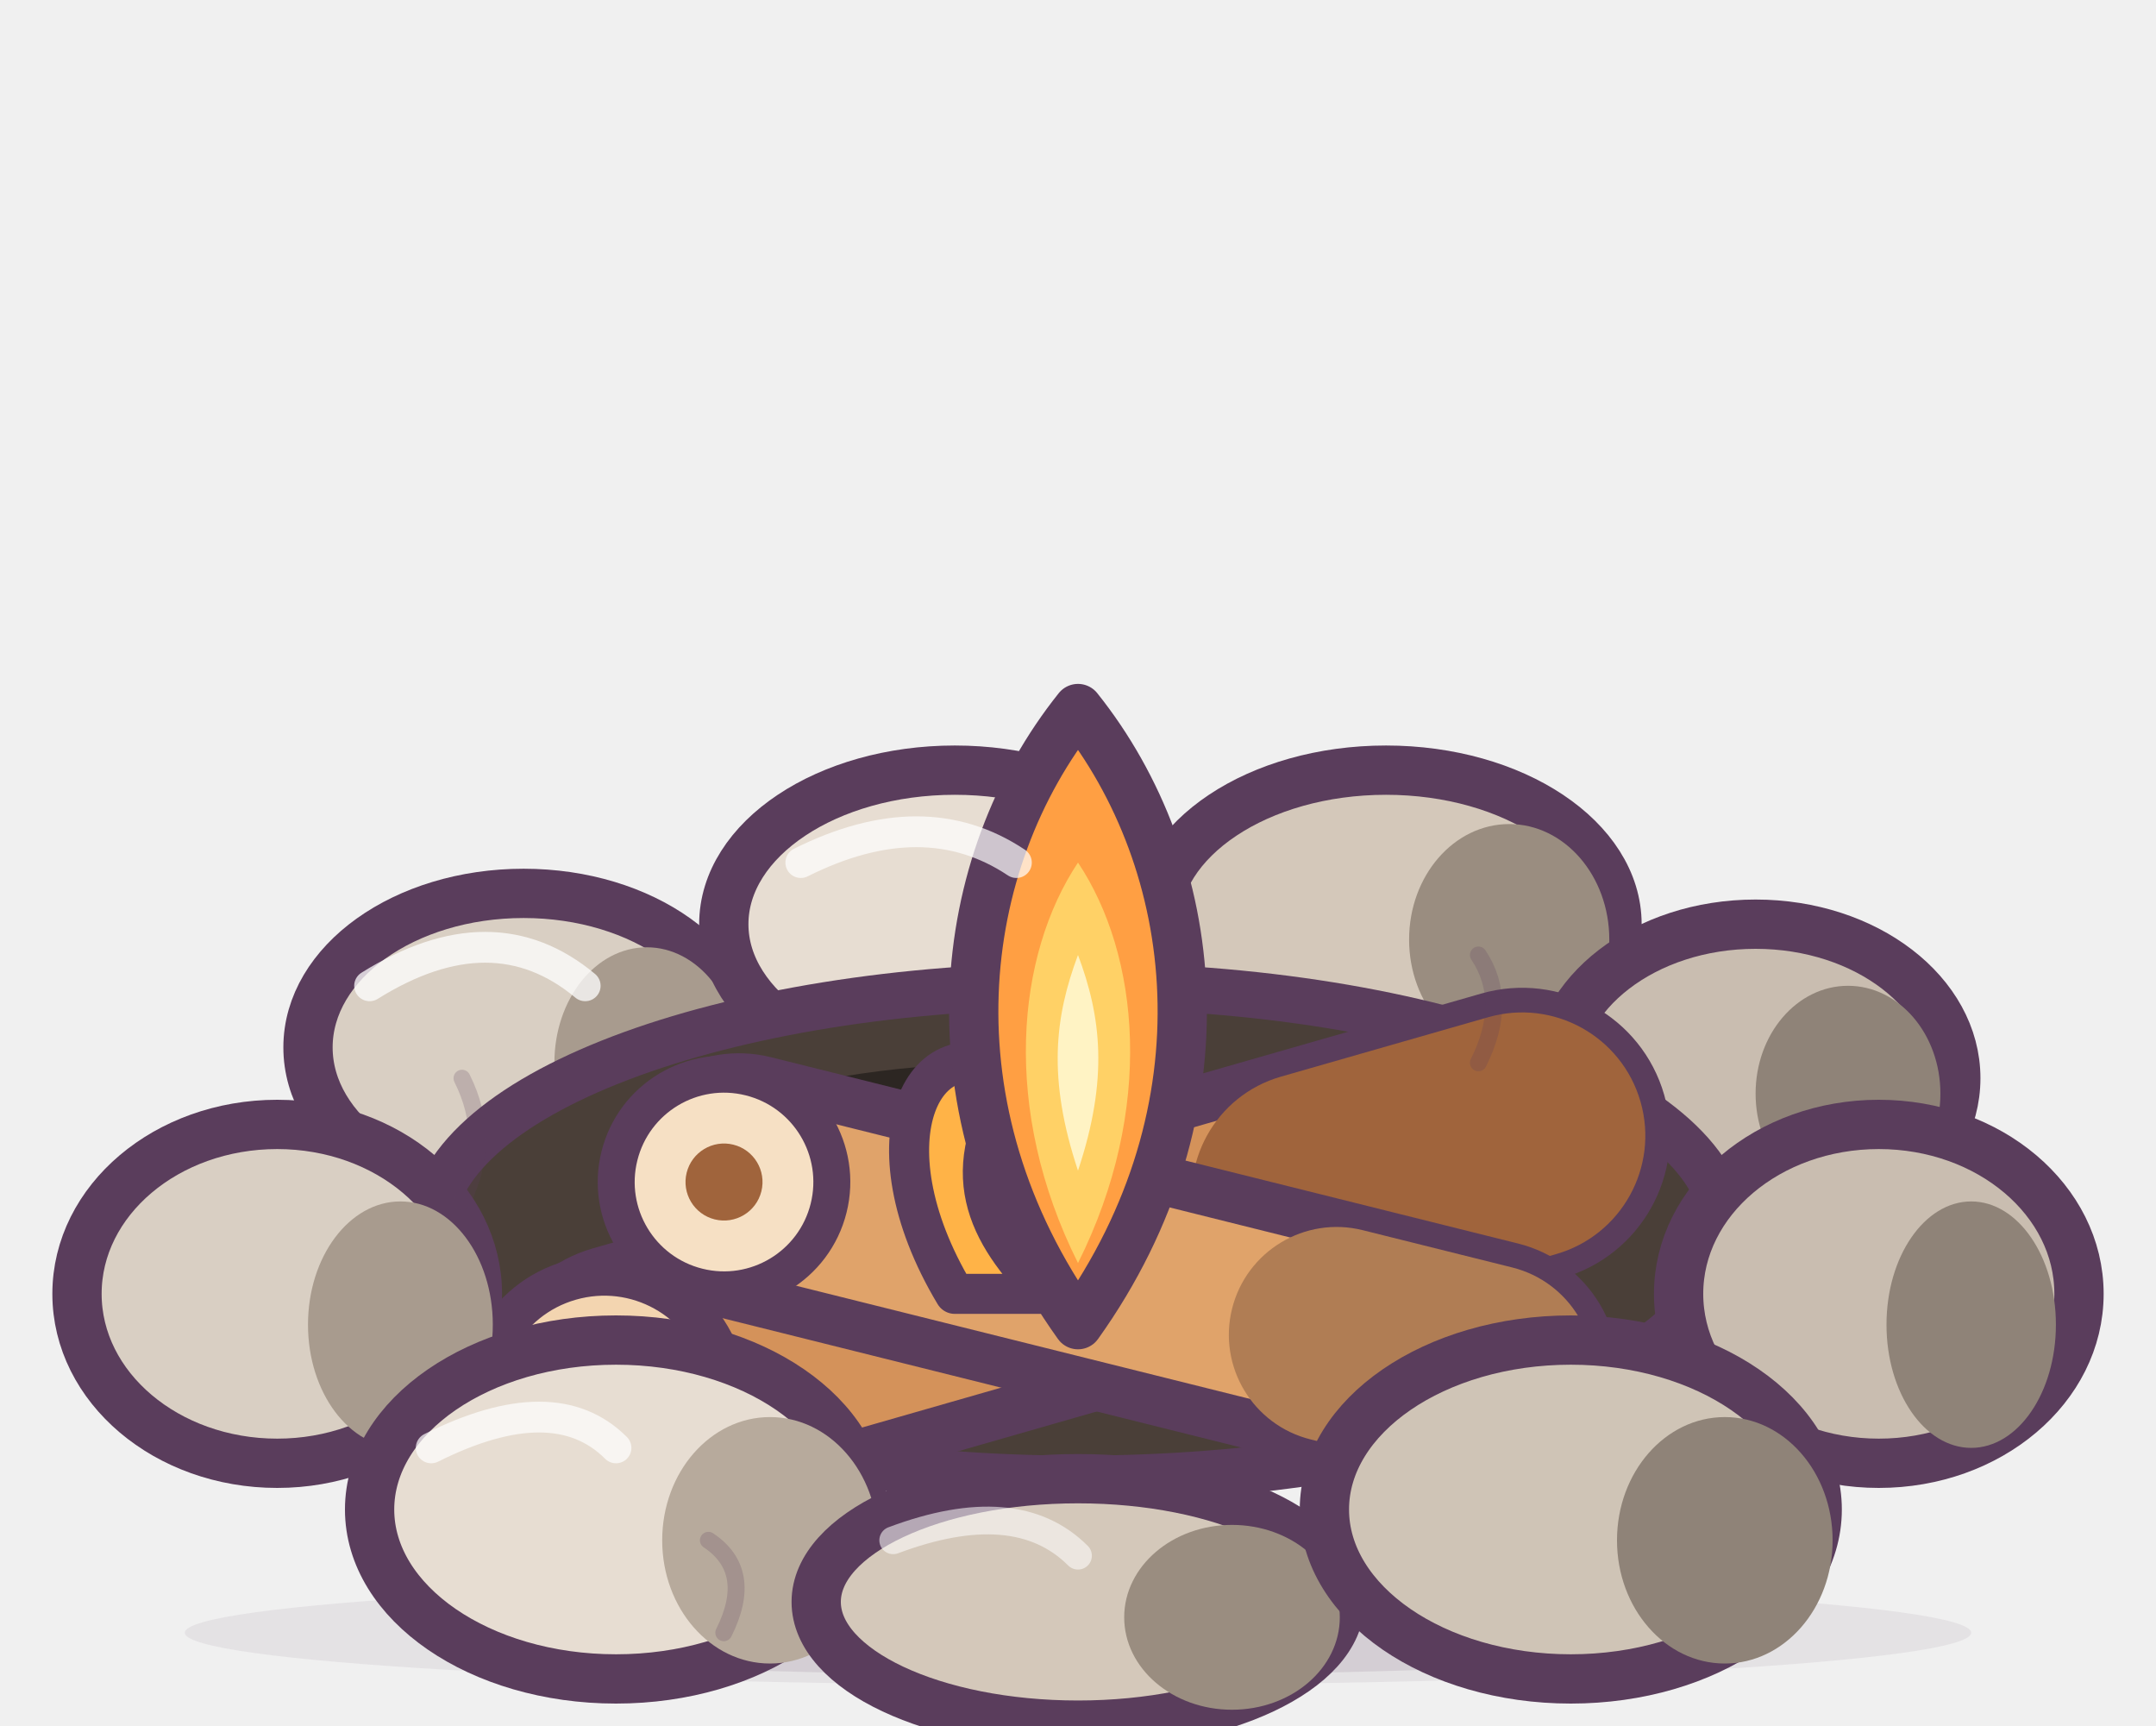
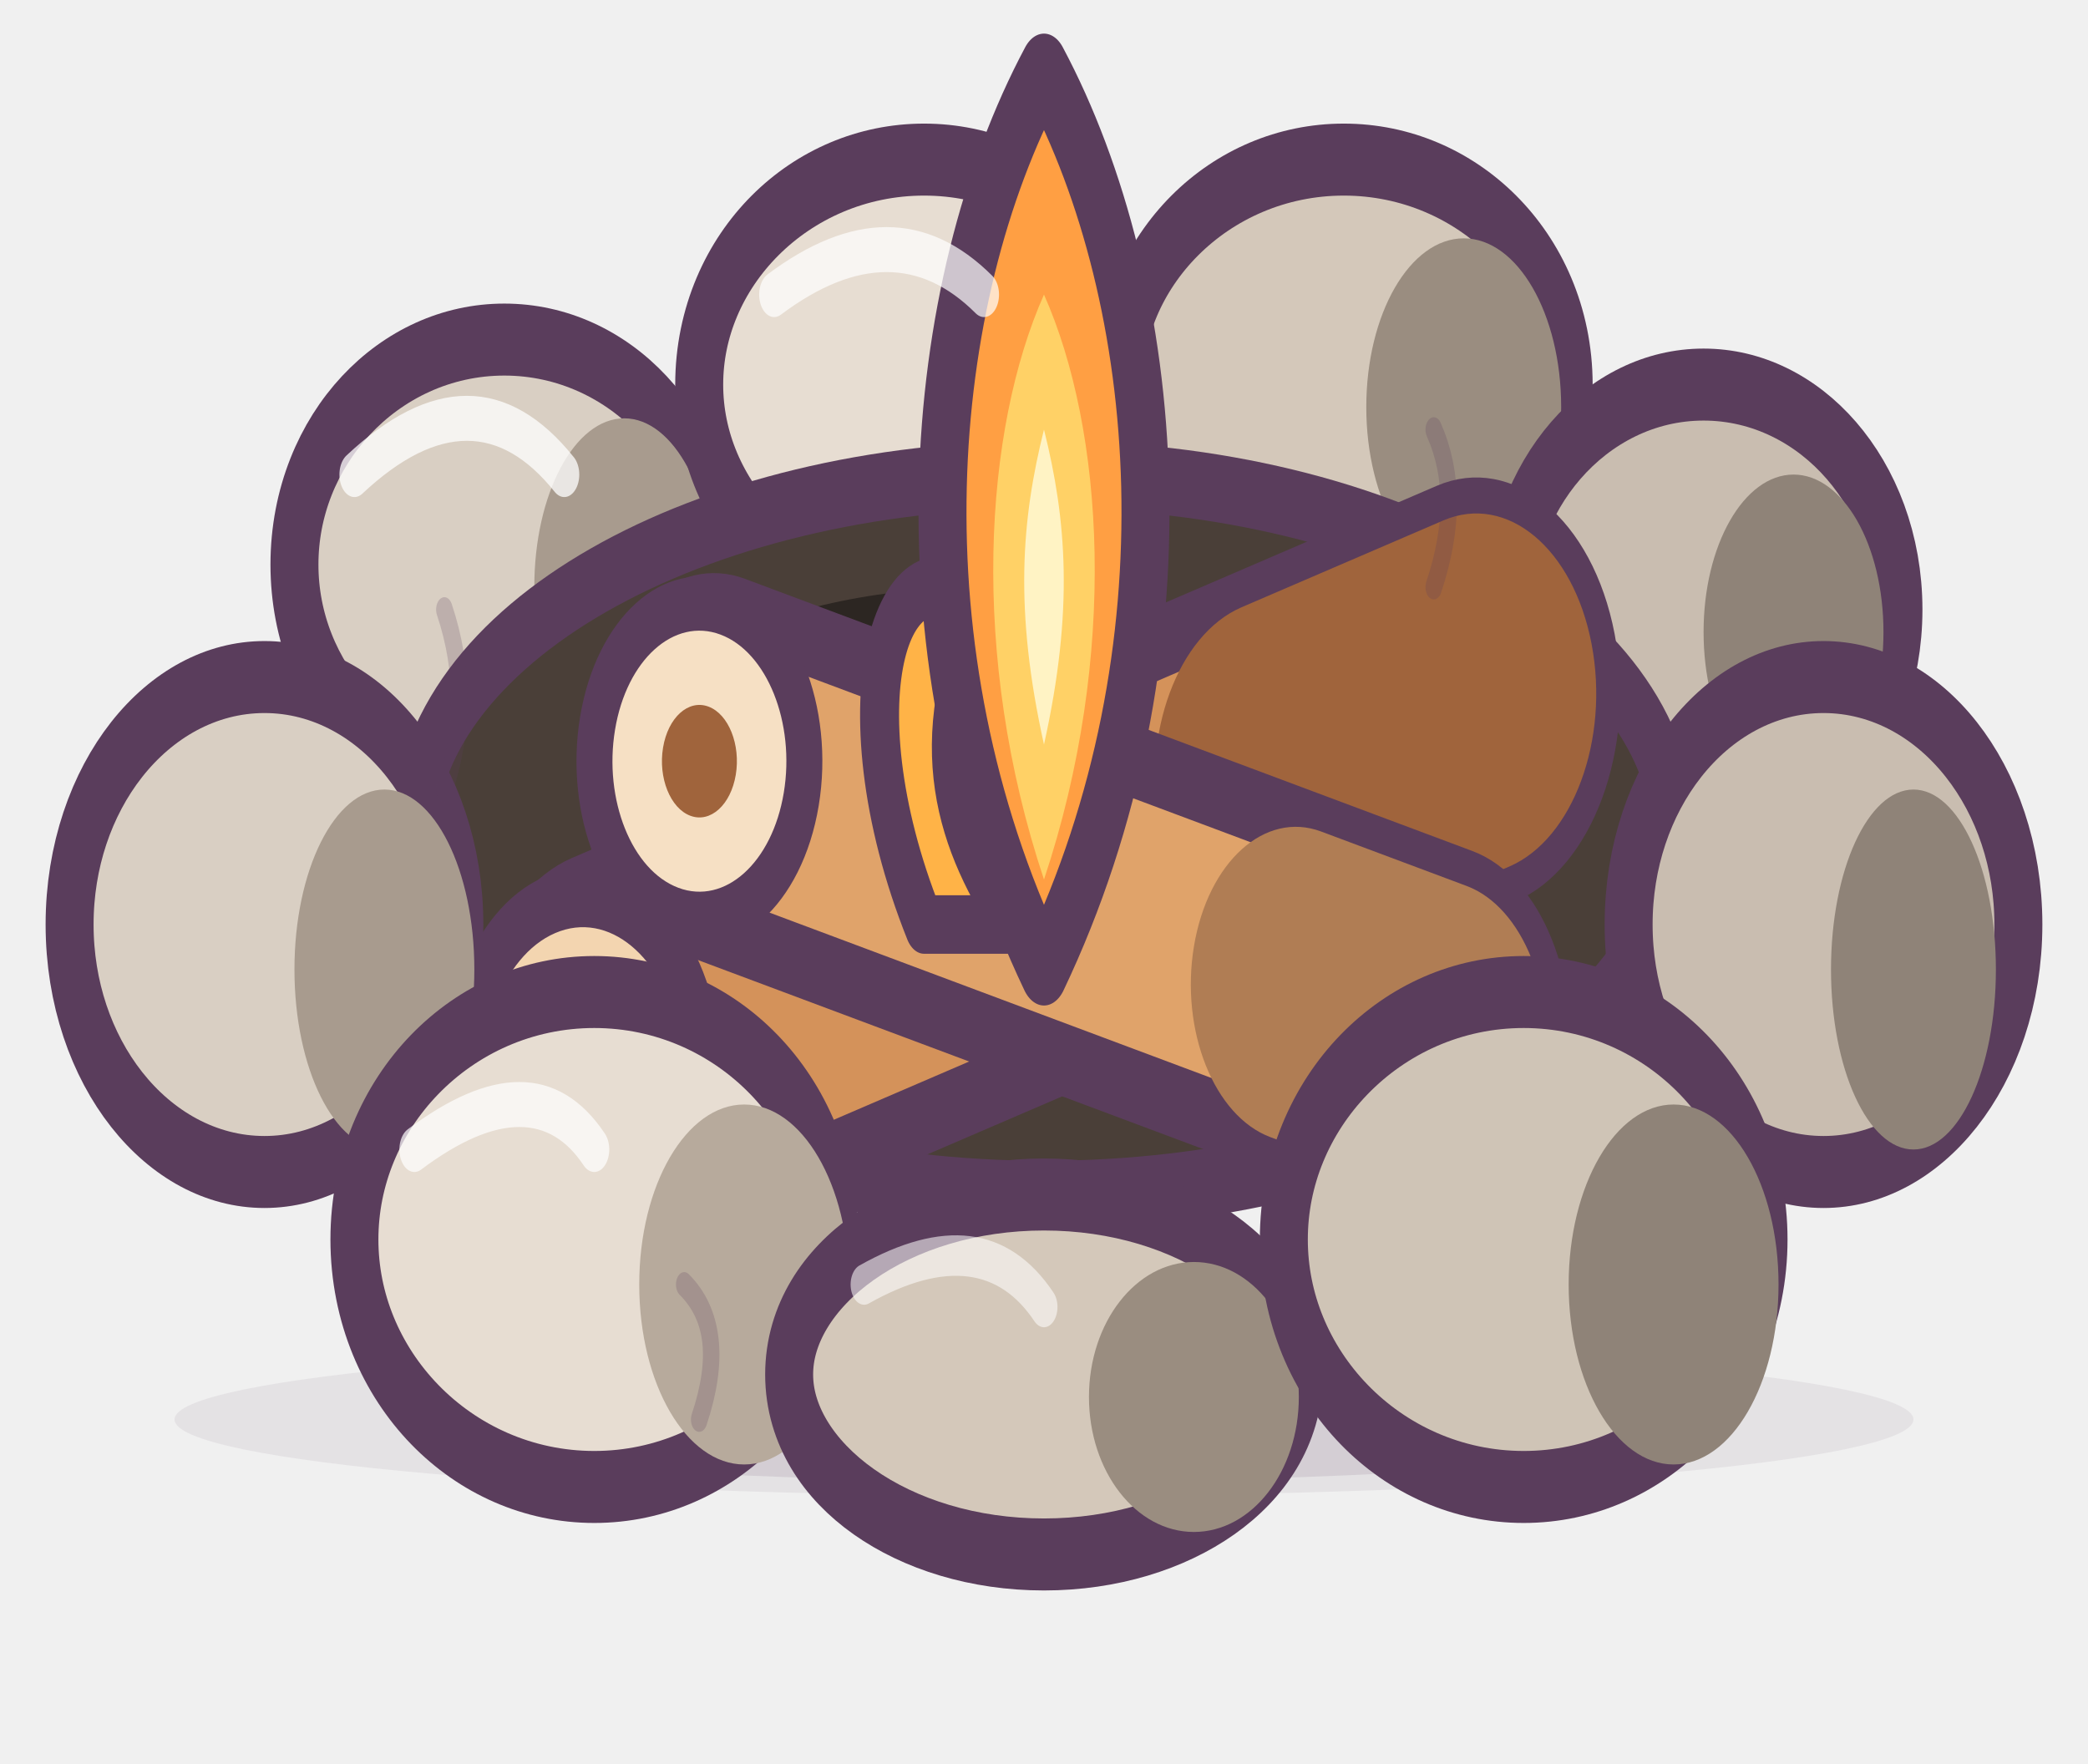
- <svg xmlns="http://www.w3.org/2000/svg" viewBox="0 0 140 112" width="126" height="100.8">
-   <ellipse cx="70" cy="106" rx="58" ry="3.4" fill="#5a3d5c" opacity=".08" />
-   <ellipse cx="70" cy="107.2" rx="36" ry="1.55" fill="#5a3d5c" opacity=".12" />
-   <ellipse cx="34" cy="68" rx="14" ry="10" fill="#d9cfc3" stroke="#5a3d5c" stroke-width="3.2" />
-   <ellipse cx="42" cy="69" rx="6" ry="7.5" fill="#a89b8e" />
-   <ellipse cx="62" cy="60" rx="15" ry="10" fill="#e7ddd2" stroke="#5a3d5c" stroke-width="3.2" />
-   <ellipse cx="70" cy="61" rx="6.5" ry="7.5" fill="#b7aa9c" />
-   <ellipse cx="90" cy="60" rx="15" ry="10" fill="#d4c8ba" stroke="#5a3d5c" stroke-width="3.2" />
-   <ellipse cx="98" cy="61" rx="6.5" ry="7.5" fill="#9a8d80" />
-   <ellipse cx="114" cy="70" rx="13" ry="10" fill="#c9bdb0" stroke="#5a3d5c" stroke-width="3.2" />
-   <ellipse cx="120" cy="71" rx="6" ry="7" fill="#8f8378" />
-   <ellipse cx="70" cy="80" rx="42" ry="16" fill="#4a3f38" stroke="#5a3d5c" stroke-width="3" />
-   <ellipse cx="66" cy="78" rx="26" ry="9" fill="#2c2622" />
-   <g transform="rotate(-16 70 82)">
-     <rect x="32" y="74" width="76" height="16" rx="8" fill="#d4925a" stroke="#5a3d5c" stroke-width="3.2" />
-     <rect x="78" y="74" width="30" height="16" rx="8" fill="#a0643c" />
-     <ellipse cx="38" cy="82" rx="8" ry="8" fill="#f3d5b0" stroke="#5a3d5c" stroke-width="2.6" />
-     <circle cx="38" cy="82" r="3" fill="#8a5a32" />
-     <path d="M50 78 h24" fill="none" stroke="#8a5a32" stroke-width="1.3" stroke-linecap="round" opacity=".35" />
+ <svg xmlns="http://www.w3.org/2000/svg" viewBox="5 25 90 76" width="126" height="106.4">
+   <g transform="translate(4.769 -16.606) scale(0.64615 0.9697)">
+     <ellipse cx="70" cy="106" rx="58" ry="3.4" fill="#5a3d5c" opacity=".08" />
+     <ellipse cx="70" cy="107.2" rx="36" ry="1.55" fill="#5a3d5c" opacity=".12" />
+     <ellipse cx="34" cy="68" rx="14" ry="10" fill="#d9cfc3" stroke="#5a3d5c" stroke-width="3.2" />
+     <ellipse cx="42" cy="69" rx="6" ry="7.5" fill="#a89b8e" />
+     <ellipse cx="62" cy="60" rx="15" ry="10" fill="#e7ddd2" stroke="#5a3d5c" stroke-width="3.2" />
+     <ellipse cx="70" cy="61" rx="6.5" ry="7.5" fill="#b7aa9c" />
+     <ellipse cx="90" cy="60" rx="15" ry="10" fill="#d4c8ba" stroke="#5a3d5c" stroke-width="3.2" />
+     <ellipse cx="98" cy="61" rx="6.5" ry="7.5" fill="#9a8d80" />
+     <ellipse cx="114" cy="70" rx="13" ry="10" fill="#c9bdb0" stroke="#5a3d5c" stroke-width="3.2" />
+     <ellipse cx="120" cy="71" rx="6" ry="7" fill="#8f8378" />
+     <ellipse cx="70" cy="80" rx="42" ry="16" fill="#4a3f38" stroke="#5a3d5c" stroke-width="3" />
+     <ellipse cx="66" cy="78" rx="26" ry="9" fill="#2c2622" />
+     <g transform="rotate(-16 70 82)">
+       <rect x="32" y="74" width="76" height="16" rx="8" fill="#d4925a" stroke="#5a3d5c" stroke-width="3.2" />
+       <rect x="78" y="74" width="30" height="16" rx="8" fill="#a0643c" />
+       <ellipse cx="38" cy="82" rx="8" ry="8" fill="#f3d5b0" stroke="#5a3d5c" stroke-width="2.6" />
+       <circle cx="38" cy="82" r="3" fill="#8a5a32" />
+       <path d="M50 78 h24" fill="none" stroke="#8a5a32" stroke-width="1.3" stroke-linecap="round" opacity=".35" />
+     </g>
+     <g transform="rotate(14 72 84)">
+       <rect x="40" y="76" width="64" height="14" rx="7" fill="#e0a36a" stroke="#5a3d5c" stroke-width="3.2" />
+       <rect x="80" y="76" width="24" height="14" rx="7" fill="#b07d54" />
+       <ellipse cx="46" cy="83" rx="7" ry="7" fill="#f6e0c4" stroke="#5a3d5c" stroke-width="2.4" />
+       <circle cx="46" cy="83" r="2.5" fill="#a0643c" />
+     </g>
+     <path d="M62 84 C56 74 60 66 66 70 C62 76 64 80 68 84 Z" fill="#ffb347" stroke="#5a3d5c" stroke-width="2.6" stroke-linejoin="round" />
+     <path d="M70 86 C60 72 62 56 70 46 C78 56 80 72 70 86 Z" fill="#ff9f43" stroke="#5a3d5c" stroke-width="3.2" stroke-linejoin="round" />
+     <path d="M70 82 C65 72 66 62 70 56 C74 62 75 72 70 82 Z" fill="#ffd166" />
+     <path d="M70 76 C68 70 68.5 66 70 62 C71.5 66 72 70 70 76 Z" fill="#fff3c4" />
+     <ellipse cx="18" cy="84" rx="13" ry="11" fill="#d9cfc3" stroke="#5a3d5c" stroke-width="3.2" />
+     <ellipse cx="26" cy="86" rx="6" ry="8" fill="#a89b8e" />
+     <ellipse cx="122" cy="84" rx="13" ry="11" fill="#c9bdb0" stroke="#5a3d5c" stroke-width="3.2" />
+     <ellipse cx="128" cy="86" rx="5.5" ry="8" fill="#8f8378" />
+     <ellipse cx="40" cy="98" rx="16" ry="11" fill="#e7ddd2" stroke="#5a3d5c" stroke-width="3.2" />
+     <ellipse cx="50" cy="100" rx="7" ry="8" fill="#b7aa9c" />
+     <ellipse cx="70" cy="104" rx="17" ry="8" fill="#d4c8ba" stroke="#5a3d5c" stroke-width="3.2" />
+     <ellipse cx="80" cy="105" rx="7" ry="6" fill="#9a8d80" />
+     <ellipse cx="102" cy="98" rx="16" ry="11" fill="#cfc4b6" stroke="#5a3d5c" stroke-width="3.2" />
+     <ellipse cx="112" cy="100" rx="7" ry="8" fill="#8f8378" />
+     <path d="M24 64 q8 -5 14 0" fill="none" stroke="#fff" stroke-width="2" stroke-linecap="round" opacity=".75" />
+     <path d="M52 56 q8 -4 14 0" fill="none" stroke="#fff" stroke-width="2" stroke-linecap="round" opacity=".7" />
+     <path d="M28 94 q8 -4 12 0" fill="none" stroke="#fff" stroke-width="2" stroke-linecap="round" opacity=".7" />
+     <path d="M58 100 q8 -3 12 1" fill="none" stroke="#fff" stroke-width="1.8" stroke-linecap="round" opacity=".55" />
+     <path d="M30 70 q2 4 0 8 M96 62 q2 3 0 7 M46 100 q3 2 1 6" fill="none" stroke="#5a3d5c" stroke-width="1.1" stroke-linecap="round" opacity=".22" />
  </g>
-   <g transform="rotate(14 72 84)">
-     <rect x="40" y="76" width="64" height="14" rx="7" fill="#e0a36a" stroke="#5a3d5c" stroke-width="3.2" />
-     <rect x="80" y="76" width="24" height="14" rx="7" fill="#b07d54" />
-     <ellipse cx="46" cy="83" rx="7" ry="7" fill="#f6e0c4" stroke="#5a3d5c" stroke-width="2.4" />
-     <circle cx="46" cy="83" r="2.5" fill="#a0643c" />
-   </g>
-   <path d="M62 84 C56 74 60 66 66 70 C62 76 64 80 68 84 Z" fill="#ffb347" stroke="#5a3d5c" stroke-width="2.6" stroke-linejoin="round" />
-   <path d="M70 86 C60 72 62 56 70 46 C78 56 80 72 70 86 Z" fill="#ff9f43" stroke="#5a3d5c" stroke-width="3.2" stroke-linejoin="round" />
-   <path d="M70 82 C65 72 66 62 70 56 C74 62 75 72 70 82 Z" fill="#ffd166" />
-   <path d="M70 76 C68 70 68.5 66 70 62 C71.5 66 72 70 70 76 Z" fill="#fff3c4" />
-   <ellipse cx="18" cy="84" rx="13" ry="11" fill="#d9cfc3" stroke="#5a3d5c" stroke-width="3.2" />
-   <ellipse cx="26" cy="86" rx="6" ry="8" fill="#a89b8e" />
-   <ellipse cx="122" cy="84" rx="13" ry="11" fill="#c9bdb0" stroke="#5a3d5c" stroke-width="3.2" />
-   <ellipse cx="128" cy="86" rx="5.5" ry="8" fill="#8f8378" />
-   <ellipse cx="40" cy="98" rx="16" ry="11" fill="#e7ddd2" stroke="#5a3d5c" stroke-width="3.2" />
-   <ellipse cx="50" cy="100" rx="7" ry="8" fill="#b7aa9c" />
-   <ellipse cx="70" cy="104" rx="17" ry="8" fill="#d4c8ba" stroke="#5a3d5c" stroke-width="3.2" />
-   <ellipse cx="80" cy="105" rx="7" ry="6" fill="#9a8d80" />
-   <ellipse cx="102" cy="98" rx="16" ry="11" fill="#cfc4b6" stroke="#5a3d5c" stroke-width="3.2" />
-   <ellipse cx="112" cy="100" rx="7" ry="8" fill="#8f8378" />
-   <path d="M24 64 q8 -5 14 0" fill="none" stroke="#fff" stroke-width="2" stroke-linecap="round" opacity=".75" />
-   <path d="M52 56 q8 -4 14 0" fill="none" stroke="#fff" stroke-width="2" stroke-linecap="round" opacity=".7" />
-   <path d="M28 94 q8 -4 12 0" fill="none" stroke="#fff" stroke-width="2" stroke-linecap="round" opacity=".7" />
-   <path d="M58 100 q8 -3 12 1" fill="none" stroke="#fff" stroke-width="1.8" stroke-linecap="round" opacity=".55" />
-   <path d="M30 70 q2 4 0 8 M96 62 q2 3 0 7 M46 100 q3 2 1 6" fill="none" stroke="#5a3d5c" stroke-width="1.1" stroke-linecap="round" opacity=".22" />
</svg>
